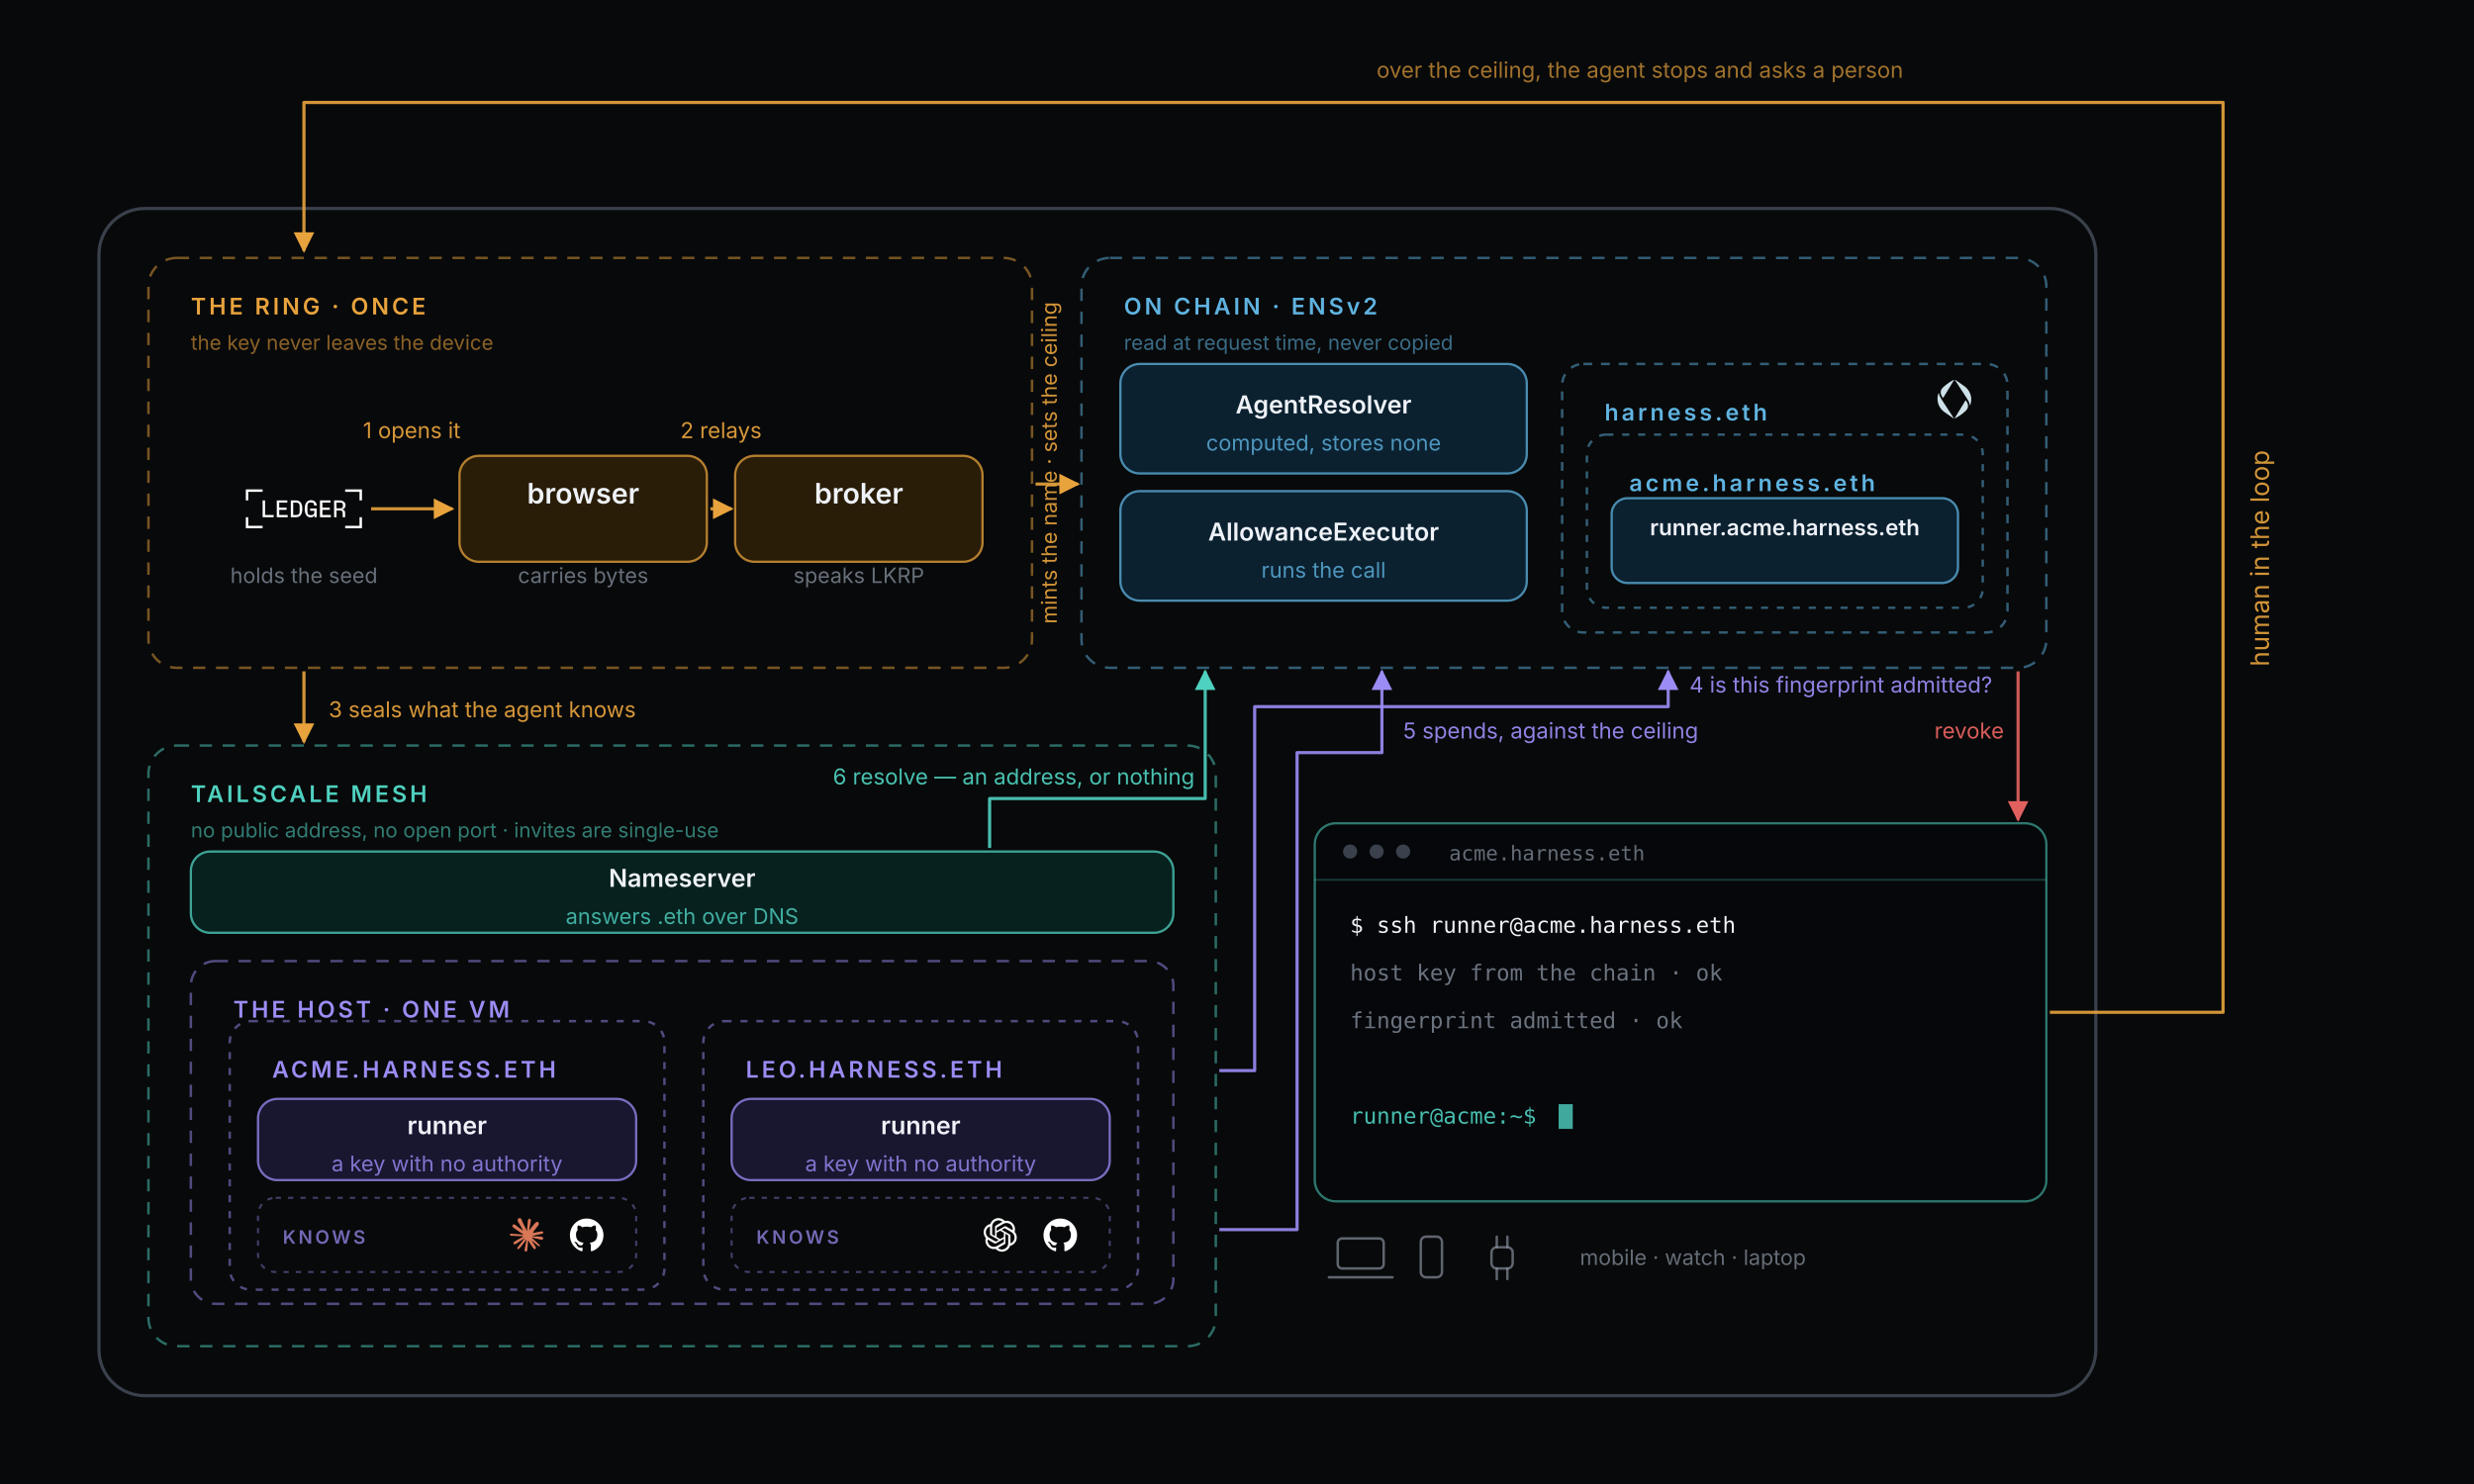
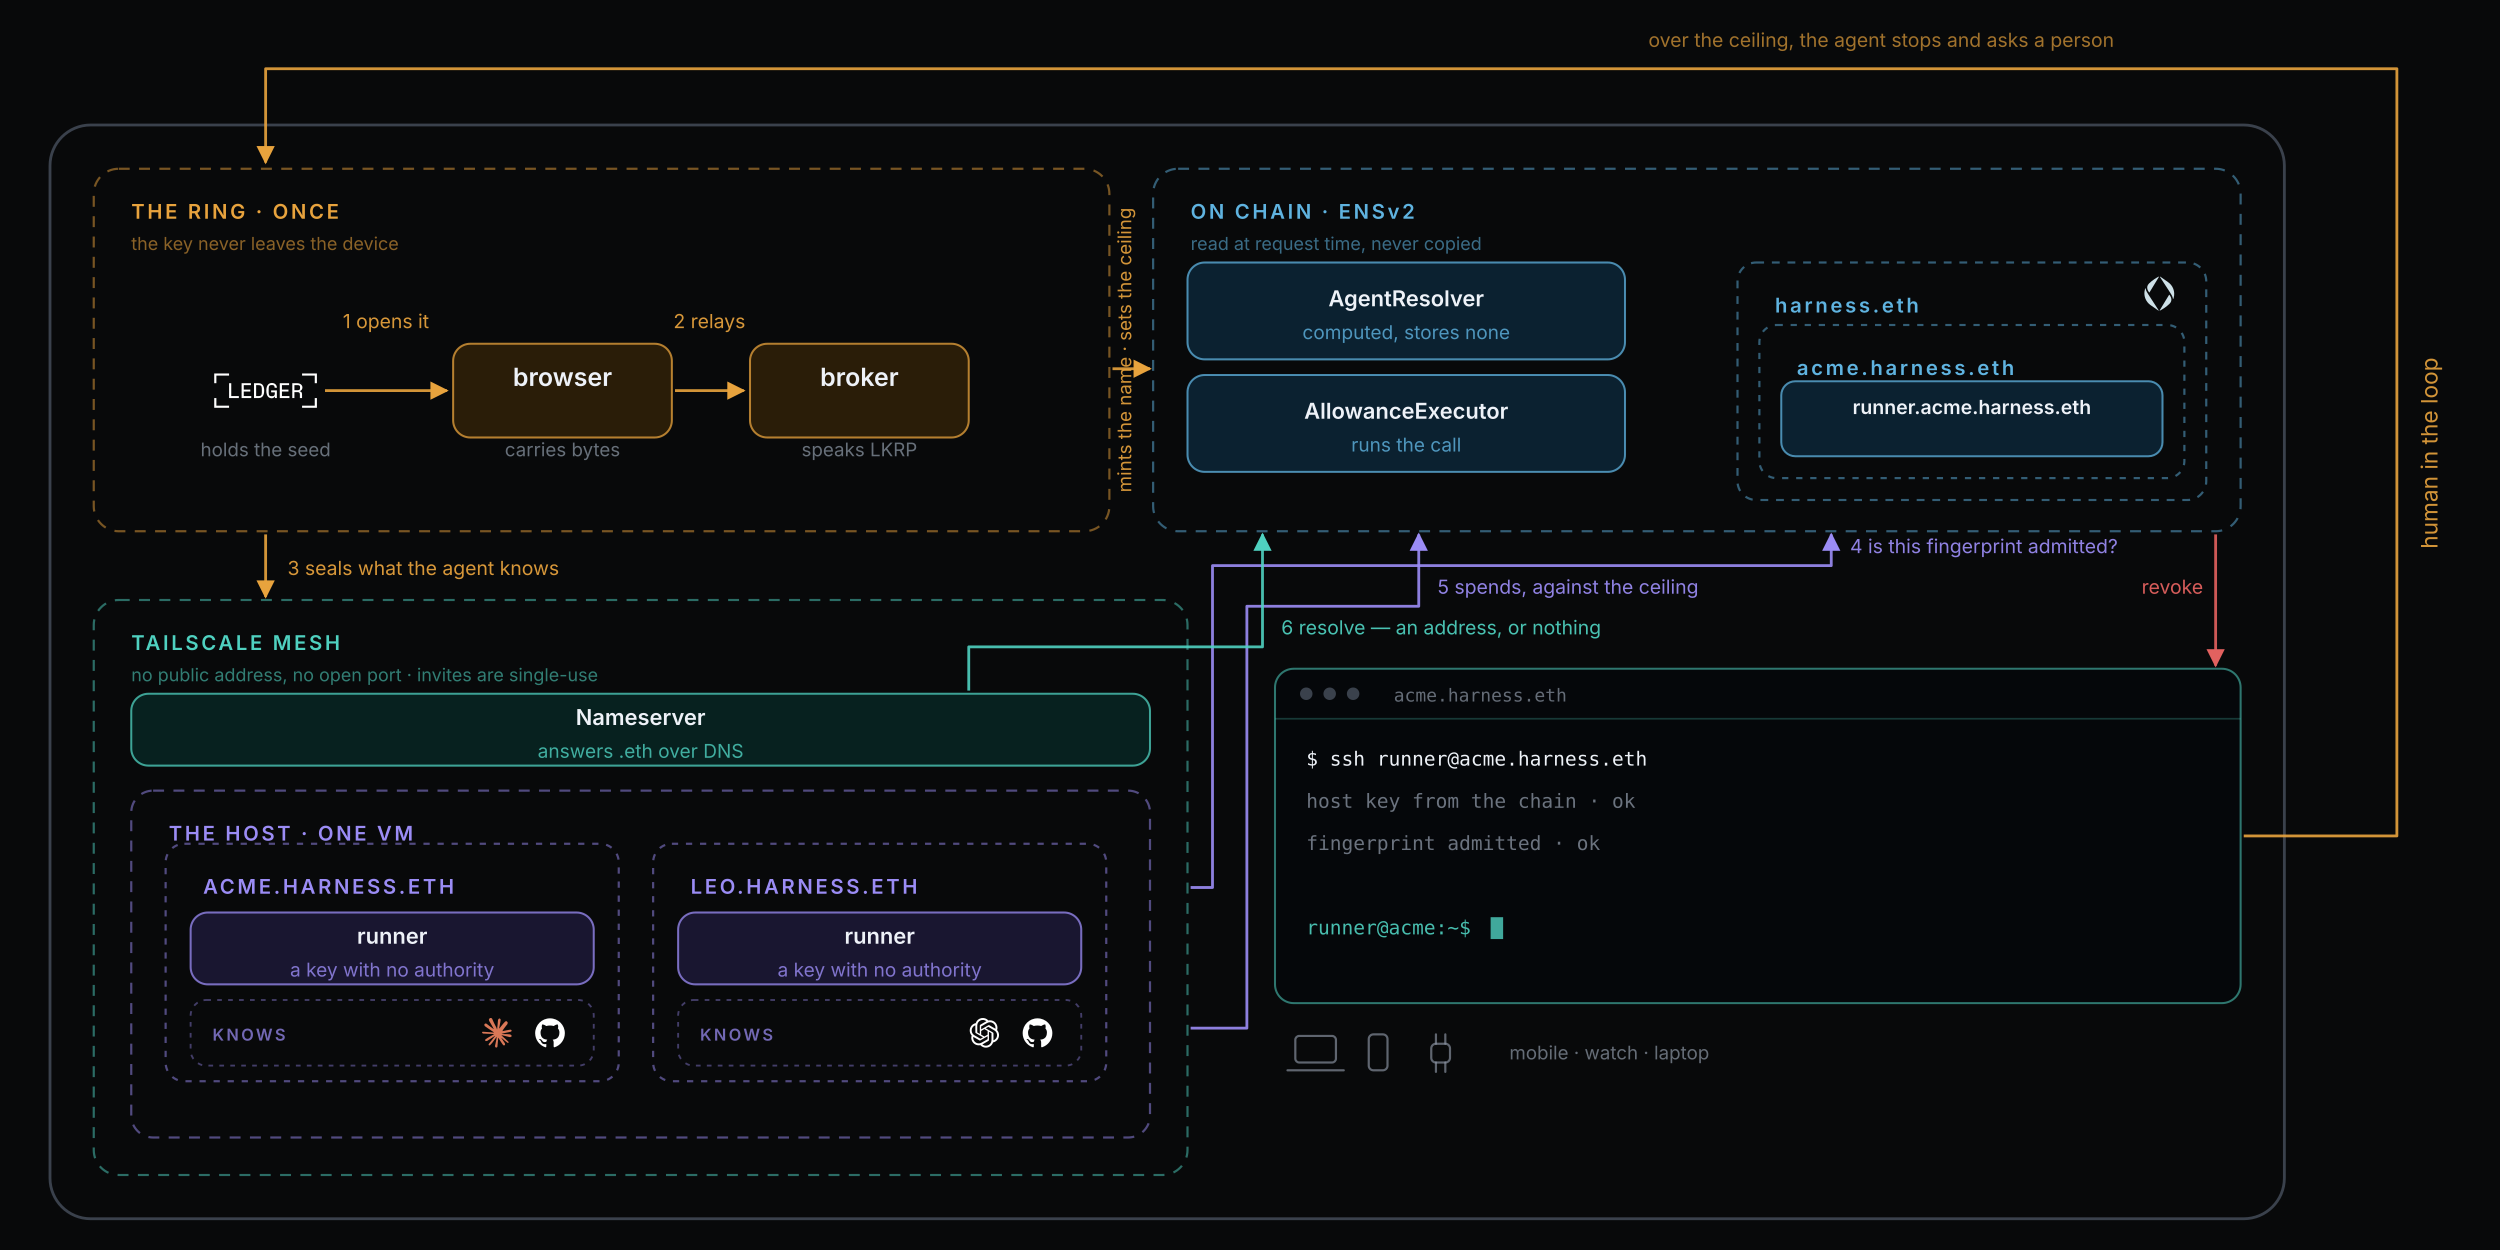
- <svg xmlns="http://www.w3.org/2000/svg" width="1400" height="840" viewBox="0 0 1400 840" font-family="Inter, ui-sans-serif, system-ui, sans-serif">
+ <svg xmlns="http://www.w3.org/2000/svg" width="1600" height="800" viewBox="0 0 1600 800" font-family="Inter, ui-sans-serif, system-ui, sans-serif">
  <defs>
    <marker id="me8a33d" viewBox="0 0 10 10" refX="9" refY="5" markerWidth="6.5" markerHeight="6.5" orient="auto-start-reverse">
      <path d="M 0 0 L 10 5 L 0 10 z" fill="#e8a33d" />
    </marker>
    <marker id="m5fb3e0" viewBox="0 0 10 10" refX="9" refY="5" markerWidth="6.5" markerHeight="6.5" orient="auto-start-reverse">
      <path d="M 0 0 L 10 5 L 0 10 z" fill="#5fb3e0" />
    </marker>
    <marker id="m9b8cf5" viewBox="0 0 10 10" refX="9" refY="5" markerWidth="6.5" markerHeight="6.5" orient="auto-start-reverse">
      <path d="M 0 0 L 10 5 L 0 10 z" fill="#9b8cf5" />
    </marker>
    <marker id="m4fd1c0" viewBox="0 0 10 10" refX="9" refY="5" markerWidth="6.5" markerHeight="6.5" orient="auto-start-reverse">
      <path d="M 0 0 L 10 5 L 0 10 z" fill="#4fd1c0" />
    </marker>
    <marker id="me2615f" viewBox="0 0 10 10" refX="9" refY="5" markerWidth="6.5" markerHeight="6.5" orient="auto-start-reverse">
      <path d="M 0 0 L 10 5 L 0 10 z" fill="#e2615f" />
    </marker>
  </defs>
-   <rect width="1400" height="840" fill="#08090a" />
-   <rect x="56" y="118" width="1130" height="672" rx="26" fill="none" stroke="#3a414c" stroke-width="1.8" />
-   <rect x="84" y="146" width="500" height="232" rx="16" fill="none" stroke="#e8a33d" stroke-opacity="0.5" stroke-width="1.4" stroke-dasharray="7 6" />
-   <text x="108" y="178" fill="#e8a33d" font-size="13" font-weight="600" letter-spacing="1.7">THE RING · ONCE</text>
-   <text x="108" y="198" fill="#e8a33d" fill-opacity="0.58" font-size="11.5">the key never leaves the device</text>
-   <svg x="139.1" y="277.0" width="65.8" height="22" viewBox="0 0 383 128" fill="none">
+   <rect width="1600" height="800" fill="#08090a" />
+   <rect x="32" y="80" width="1430" height="700" rx="26" fill="none" stroke="#3a414c" stroke-width="1.8" />
+   <rect x="60" y="108" width="650" height="232" rx="16" fill="none" stroke="#e8a33d" stroke-opacity="0.5" stroke-width="1.4" stroke-dasharray="7 6" />
+   <text x="84" y="140" fill="#e8a33d" font-size="13" font-weight="600" letter-spacing="1.7">THE RING · ONCE</text>
+   <text x="84" y="160" fill="#e8a33d" fill-opacity="0.58" font-size="11.5">the key never leaves the device</text>
+   <svg x="137.1" y="239.0" width="65.8" height="22" viewBox="0 0 383 128" fill="none">
    <path d="M327.262 119.94V127.998H382.57V91.655H374.511V119.94H327.262ZM327.262 0V8.058H374.511V36.345H382.57V0H327.262ZM298.74 62.341V43.616H311.382C317.546 43.616 319.758 45.67 319.758 51.28V54.598C319.758 60.366 317.624 62.341 311.382 62.341H298.74ZM318.808 65.659C324.575 64.158 328.604 58.784 328.604 52.386C328.604 48.356 327.025 44.721 324.023 41.797C320.23 38.162 315.172 36.345 308.615 36.345H290.838V91.653H298.74V69.61H310.592C316.675 69.61 319.125 72.138 319.125 78.46V91.655H327.184V79.724C327.184 71.032 325.13 67.715 318.808 66.766V65.659ZM252.282 67.476H276.618V60.207H252.282V43.614H278.988V36.345H244.222V91.653H280.173V84.384H252.282V67.476ZM225.812 70.4V74.192C225.812 82.172 222.888 84.78 215.541 84.78H213.803C206.454 84.78 202.899 82.409 202.899 71.426V56.572C202.899 45.511 206.613 43.218 213.96 43.218H215.539C222.73 43.218 225.021 45.905 225.099 53.332H233.791C233.001 42.428 225.732 35.556 214.828 35.556C209.535 35.556 205.11 37.215 201.792 40.374C196.814 45.037 194.049 52.938 194.049 63.999C194.049 74.666 196.42 82.567 201.318 87.465C204.636 90.704 209.219 92.443 213.723 92.443C218.463 92.443 222.81 90.546 225.021 86.438H226.126V91.653H233.395V63.131H211.983V70.4H225.812ZM156.126 43.614H164.739C172.878 43.614 177.303 45.668 177.303 56.73V71.268C177.303 82.329 172.878 84.384 164.739 84.384H156.126V43.614ZM165.449 91.655C180.541 91.655 186.149 80.198 186.149 64.001C186.149 47.567 180.145 36.347 165.29 36.347H148.223V91.655H165.449ZM110.063 67.476H134.399V60.207H110.063V43.614H136.768V36.345H102.002V91.653H137.954V84.384H110.063V67.476ZM63.446 36.345H55.388V91.653H91.733V84.384H63.446V36.345ZM0 91.655V128H55.308V119.94H8.058V91.655H0ZM0 0V36.345H8.058V8.058H55.308V0H0Z" fill="#ffffff" />
  </svg>
-   <text x="172" y="330" fill="#8d97a6" fill-opacity="0.72" font-size="12" font-weight="400" text-anchor="middle">holds the seed</text>
-   <rect x="260" y="258" width="140" height="60" rx="11" fill="#2a1d08" stroke="#e8a33d" stroke-opacity="0.75" stroke-width="1.3" />
-   <text x="330" y="285" fill="#eef2f8" font-size="16" font-weight="600" text-anchor="middle">browser</text>
-   <text x="330" y="330" fill="#8d97a6" fill-opacity="0.72" font-size="12" font-weight="400" text-anchor="middle">carries bytes</text>
-   <rect x="416" y="258" width="140" height="60" rx="11" fill="#2a1d08" stroke="#e8a33d" stroke-opacity="0.75" stroke-width="1.3" />
-   <text x="486" y="285" fill="#eef2f8" font-size="16" font-weight="600" text-anchor="middle">broker</text>
-   <text x="486" y="330" fill="#8d97a6" fill-opacity="0.72" font-size="12" font-weight="400" text-anchor="middle">speaks LKRP</text>
-   <path d="M 210 288 L 256 288" fill="none" stroke="#e8a33d" stroke-opacity="0.9" stroke-width="1.8" stroke-linejoin="round" marker-end="url(#me8a33d)" />
-   <text x="233" y="248" fill="#e8a33d" fill-opacity="0.92" font-size="12.4" text-anchor="middle">1  opens it</text>
-   <path d="M 402 288 L 414 288" fill="none" stroke="#e8a33d" stroke-opacity="0.9" stroke-width="1.8" stroke-linejoin="round" marker-end="url(#me8a33d)" />
-   <text x="408" y="248" fill="#e8a33d" fill-opacity="0.92" font-size="12.4" text-anchor="middle">2  relays</text>
-   <rect x="612" y="146" width="546" height="232" rx="16" fill="none" stroke="#5fb3e0" stroke-opacity="0.5" stroke-width="1.4" stroke-dasharray="7 6" />
-   <text x="636" y="178" fill="#5fb3e0" font-size="13" font-weight="600" letter-spacing="1.7">ON CHAIN · ENSv2</text>
-   <text x="636" y="198" fill="#5fb3e0" fill-opacity="0.58" font-size="11.5">read at request time, never copied</text>
-   <rect x="634" y="206" width="230" height="62" rx="11" fill="#0b2130" stroke="#5fb3e0" stroke-opacity="0.75" stroke-width="1.3" />
-   <text x="749" y="234" fill="#eef2f8" font-size="14" font-weight="600" text-anchor="middle">AgentResolver</text>
-   <text x="749" y="255" fill="#5fb3e0" fill-opacity="0.8" font-size="12.2" text-anchor="middle">computed, stores none</text>
-   <rect x="634" y="278" width="230" height="62" rx="11" fill="#0b2130" stroke="#5fb3e0" stroke-opacity="0.75" stroke-width="1.3" />
-   <text x="749" y="306" fill="#eef2f8" font-size="14" font-weight="600" text-anchor="middle">AllowanceExecutor</text>
-   <text x="749" y="327" fill="#5fb3e0" fill-opacity="0.8" font-size="12.2" text-anchor="middle">runs the call</text>
-   <rect x="884" y="206" width="252" height="152" rx="12" fill="none" stroke="#5fb3e0" stroke-opacity="0.5" stroke-width="1.4" stroke-dasharray="5 5" />
-   <text x="908" y="238" fill="#5fb3e0" font-size="13" font-weight="600" letter-spacing="1.7">harness.eth</text>
-   <rect x="898" y="246" width="224" height="98" rx="11" fill="none" stroke="#5fb3e0" stroke-opacity="0.5" stroke-width="1.4" stroke-dasharray="4 5" />
-   <text x="922" y="278" fill="#5fb3e0" font-size="13" font-weight="600" letter-spacing="1.7">acme.harness.eth</text>
-   <rect x="912" y="282" width="196" height="48" rx="9" fill="#0b2130" stroke="#5fb3e0" stroke-opacity="0.75" stroke-width="1.3" />
-   <text x="1010" y="303" fill="#eef2f8" font-size="12.5" font-weight="600" text-anchor="middle">runner.acme.harness.eth</text>
-   <svg x="1096.4" y="215.0" width="19.1" height="22" viewBox="0 0 80 92" fill="none">
+   <text x="170" y="292" fill="#8d97a6" fill-opacity="0.72" font-size="12" font-weight="400" text-anchor="middle">holds the seed</text>
+   <rect x="290" y="220" width="140" height="60" rx="11" fill="#2a1d08" stroke="#e8a33d" stroke-opacity="0.75" stroke-width="1.3" />
+   <text x="360" y="247" fill="#eef2f8" font-size="16" font-weight="600" text-anchor="middle">browser</text>
+   <text x="360" y="292" fill="#8d97a6" fill-opacity="0.72" font-size="12" font-weight="400" text-anchor="middle">carries bytes</text>
+   <rect x="480" y="220" width="140" height="60" rx="11" fill="#2a1d08" stroke="#e8a33d" stroke-opacity="0.75" stroke-width="1.3" />
+   <text x="550" y="247" fill="#eef2f8" font-size="16" font-weight="600" text-anchor="middle">broker</text>
+   <text x="550" y="292" fill="#8d97a6" fill-opacity="0.72" font-size="12" font-weight="400" text-anchor="middle">speaks LKRP</text>
+   <path d="M 208 250 L 286 250" fill="none" stroke="#e8a33d" stroke-opacity="0.9" stroke-width="1.8" stroke-linejoin="round" marker-end="url(#me8a33d)" />
+   <text x="247" y="210" fill="#e8a33d" fill-opacity="0.92" font-size="12.4" text-anchor="middle">1  opens it</text>
+   <path d="M 432 250 L 476 250" fill="none" stroke="#e8a33d" stroke-opacity="0.9" stroke-width="1.8" stroke-linejoin="round" marker-end="url(#me8a33d)" />
+   <text x="454" y="210" fill="#e8a33d" fill-opacity="0.92" font-size="12.4" text-anchor="middle">2  relays</text>
+   <rect x="738" y="108" width="696" height="232" rx="16" fill="none" stroke="#5fb3e0" stroke-opacity="0.5" stroke-width="1.4" stroke-dasharray="7 6" />
+   <text x="762" y="140" fill="#5fb3e0" font-size="13" font-weight="600" letter-spacing="1.7">ON CHAIN · ENSv2</text>
+   <text x="762" y="160" fill="#5fb3e0" fill-opacity="0.58" font-size="11.5">read at request time, never copied</text>
+   <rect x="760" y="168" width="280" height="62" rx="11" fill="#0b2130" stroke="#5fb3e0" stroke-opacity="0.75" stroke-width="1.3" />
+   <text x="900" y="196" fill="#eef2f8" font-size="14" font-weight="600" text-anchor="middle">AgentResolver</text>
+   <text x="900" y="217" fill="#5fb3e0" fill-opacity="0.8" font-size="12.2" text-anchor="middle">computed, stores none</text>
+   <rect x="760" y="240" width="280" height="62" rx="11" fill="#0b2130" stroke="#5fb3e0" stroke-opacity="0.75" stroke-width="1.3" />
+   <text x="900" y="268" fill="#eef2f8" font-size="14" font-weight="600" text-anchor="middle">AllowanceExecutor</text>
+   <text x="900" y="289" fill="#5fb3e0" fill-opacity="0.8" font-size="12.2" text-anchor="middle">runs the call</text>
+   <rect x="1112" y="168" width="300" height="152" rx="12" fill="none" stroke="#5fb3e0" stroke-opacity="0.5" stroke-width="1.4" stroke-dasharray="5 5" />
+   <text x="1136" y="200" fill="#5fb3e0" font-size="13" font-weight="600" letter-spacing="1.7">harness.eth</text>
+   <rect x="1126" y="208" width="272" height="98" rx="11" fill="none" stroke="#5fb3e0" stroke-opacity="0.5" stroke-width="1.4" stroke-dasharray="4 5" />
+   <text x="1150" y="240" fill="#5fb3e0" font-size="13" font-weight="600" letter-spacing="1.7">acme.harness.eth</text>
+   <rect x="1140" y="244" width="244" height="48" rx="9" fill="#0b2130" stroke="#5fb3e0" stroke-opacity="0.75" stroke-width="1.3" />
+   <text x="1262" y="265" fill="#eef2f8" font-size="12.5" font-weight="600" text-anchor="middle">runner.acme.harness.eth</text>
+   <svg x="1372.4" y="177.0" width="19.1" height="22" viewBox="0 0 80 92" fill="none">
    <g id="Group 2243409">
      <path id="Vector" d="M38.952 0.849L13.739 42.333C13.542 42.658 13.082 42.695 12.837 42.404C10.618 39.768 2.349 28.556 12.581 18.337C21.918 9.012 33.81 2.364 38.217 0.066C38.718 -0.195 39.244 0.367 38.952 0.849Z" fill="#CEE1E8" />
      <path id="Vector_2" d="M37.557 91.174C38.061 91.526 38.681 90.925 38.343 90.412C32.712 81.847 13.992 53.348 11.406 49.07C8.856 44.85 3.839 37.838 3.421 31.838C3.379 31.239 2.551 31.117 2.342 31.681C2.006 32.589 1.649 33.673 1.315 34.912C-2.894 50.547 3.219 67.138 16.494 76.43L37.557 91.174V91.174Z" fill="#CEE1E8" />
      <path id="Vector_3" d="M41.021 90.436L66.233 48.951C66.43 48.626 66.89 48.59 67.135 48.881C69.355 51.517 77.624 62.728 67.391 72.947C58.055 82.272 46.162 88.921 41.755 91.218C41.255 91.479 40.728 90.917 41.021 90.436Z" fill="#CEE1E8" />
      <path id="Vector_4" d="M42.443 0.105C41.939 -0.247 41.319 0.354 41.657 0.867C47.288 9.432 66.008 37.931 68.594 42.209C71.144 46.429 76.161 53.441 76.579 59.441C76.621 60.04 77.449 60.161 77.658 59.598C77.994 58.69 78.351 57.606 78.685 56.367C82.894 40.732 76.781 24.141 63.506 14.849L42.443 0.105Z" fill="#CEE1E8" />
    </g>
  </svg>
-   <rect x="84" y="422" width="604" height="340" rx="16" fill="none" stroke="#4fd1c0" stroke-opacity="0.5" stroke-width="1.4" stroke-dasharray="7 6" />
-   <text x="108" y="454" fill="#4fd1c0" font-size="13" font-weight="600" letter-spacing="1.7">TAILSCALE MESH</text>
-   <text x="108" y="474" fill="#4fd1c0" fill-opacity="0.58" font-size="11.5">no public address, no open port · invites are single-use</text>
-   <rect x="108" y="482" width="556" height="46" rx="11" fill="#07211f" stroke="#4fd1c0" stroke-opacity="0.75" stroke-width="1.3" />
-   <text x="386" y="502" fill="#eef2f8" font-size="14" font-weight="600" text-anchor="middle">Nameserver</text>
-   <text x="386" y="523" fill="#4fd1c0" fill-opacity="0.8" font-size="12.2" text-anchor="middle">answers .eth over DNS</text>
-   <rect x="108" y="544" width="556" height="194" rx="14" fill="none" stroke="#9b8cf5" stroke-opacity="0.5" stroke-width="1.4" stroke-dasharray="7 6" />
-   <text x="132" y="576" fill="#9b8cf5" font-size="13" font-weight="600" letter-spacing="1.7">THE HOST · ONE VM</text>
-   <rect x="130" y="578" width="246" height="152" rx="12" fill="none" stroke="#9b8cf5" stroke-opacity="0.5" stroke-width="1.4" stroke-dasharray="4 5" />
-   <text x="154" y="610" fill="#9b8cf5" font-size="13" font-weight="600" letter-spacing="1.7">ACME.HARNESS.ETH</text>
-   <rect x="146" y="622" width="214" height="46" rx="11" fill="#191630" stroke="#9b8cf5" stroke-opacity="0.75" stroke-width="1.3" />
-   <text x="253" y="642" fill="#eef2f8" font-size="14" font-weight="600" text-anchor="middle">runner</text>
-   <text x="253" y="663" fill="#9b8cf5" fill-opacity="0.8" font-size="12.2" text-anchor="middle">a key with no authority</text>
-   <rect x="146" y="678" width="214" height="42" rx="10" fill="none" stroke="#9b8cf5" stroke-opacity="0.4" stroke-width="1.2" stroke-dasharray="3 4" />
-   <text x="160" y="704" fill="#9b8cf5" fill-opacity="0.72" font-size="10.5" font-weight="600" text-anchor="start" letter-spacing="1.5">KNOWS</text>
-   <svg x="288.5" y="689.5" width="19.0" height="19" viewBox="0 0 24 24" fill="#D97757">
+   <rect x="60" y="384" width="700" height="368" rx="16" fill="none" stroke="#4fd1c0" stroke-opacity="0.5" stroke-width="1.4" stroke-dasharray="7 6" />
+   <text x="84" y="416" fill="#4fd1c0" font-size="13" font-weight="600" letter-spacing="1.7">TAILSCALE MESH</text>
+   <text x="84" y="436" fill="#4fd1c0" fill-opacity="0.58" font-size="11.5">no public address, no open port · invites are single-use</text>
+   <rect x="84" y="444" width="652" height="46" rx="11" fill="#07211f" stroke="#4fd1c0" stroke-opacity="0.75" stroke-width="1.3" />
+   <text x="410" y="464" fill="#eef2f8" font-size="14" font-weight="600" text-anchor="middle">Nameserver</text>
+   <text x="410" y="485" fill="#4fd1c0" fill-opacity="0.8" font-size="12.2" text-anchor="middle">answers .eth over DNS</text>
+   <rect x="84" y="506" width="652" height="222" rx="14" fill="none" stroke="#9b8cf5" stroke-opacity="0.5" stroke-width="1.4" stroke-dasharray="7 6" />
+   <text x="108" y="538" fill="#9b8cf5" font-size="13" font-weight="600" letter-spacing="1.7">THE HOST · ONE VM</text>
+   <rect x="106" y="540" width="290" height="152" rx="12" fill="none" stroke="#9b8cf5" stroke-opacity="0.5" stroke-width="1.4" stroke-dasharray="4 5" />
+   <text x="130" y="572" fill="#9b8cf5" font-size="13" font-weight="600" letter-spacing="1.7">ACME.HARNESS.ETH</text>
+   <rect x="122" y="584" width="258" height="46" rx="11" fill="#191630" stroke="#9b8cf5" stroke-opacity="0.75" stroke-width="1.3" />
+   <text x="251" y="604" fill="#eef2f8" font-size="14" font-weight="600" text-anchor="middle">runner</text>
+   <text x="251" y="625" fill="#9b8cf5" fill-opacity="0.8" font-size="12.2" text-anchor="middle">a key with no authority</text>
+   <rect x="122" y="640" width="258" height="42" rx="10" fill="none" stroke="#9b8cf5" stroke-opacity="0.4" stroke-width="1.2" stroke-dasharray="3 4" />
+   <text x="136" y="666" fill="#9b8cf5" fill-opacity="0.72" font-size="10.5" font-weight="600" text-anchor="start" letter-spacing="1.5">KNOWS</text>
+   <svg x="308.5" y="651.5" width="19.0" height="19" viewBox="0 0 24 24" fill="#D97757">
    <path d="m4.714 15.956 4.717-2.647.079-.231-.079-.128h-.231l-.789-.049-2.696-.073-2.337-.097-2.265-.121-.571-.121-.534-.704.055-.352.48-.322.686.061 1.518.103 2.277.158 1.651.097 2.447.255h.389l.055-.158-.134-.097-.103-.097L6.973 9.836l-2.55-1.688-1.336-.971-.723-.492-.364-.461-.158-1.008.656-.723.88.061.225.061.892.686 1.906 1.475 2.489 1.834.364.303.146-.103.018-.073-.164-.273-1.354-2.447-1.445-2.489-.643-1.032-.17-.619c-.061-.255-.103-.467-.103-.729L6.287.134 6.7 0l.996.134.419.364.619 1.415 1.002 2.228 1.554 3.03.455.898.243.832.091.255h.158v-.146l.128-1.706.237-2.095.231-2.696.079-.759.376-.911.747-.492.583.279.48.686-.067.443-.285 1.852-.559 2.902-.364 1.943h.212l.243-.243.984-1.305 1.651-2.064.729-.82.85-.905.546-.431h1.032l.759 1.129-.34 1.166-1.062 1.348-.88 1.141-1.263 1.7-.789 1.36.073.109.188-.018 2.853-.607 1.542-.279 1.84-.316.832.389.091.395-.328.807-1.967.486-2.307.461-3.436.814-.043.03.049.061 1.548.146.662.036h1.621l3.018.225.789.522.474.638-.079.486-1.214.619-1.639-.389-3.825-.911-1.311-.328h-.182v.109l1.093 1.069 2.003 1.809 2.507 2.331.128.577-.322.455-.34-.049-2.204-1.657-.85-.747-1.925-1.621h-.128v.17l.443.65 2.344 3.521.121 1.081-.17.352-.607.212-.668-.121-1.372-1.925L14.38 17.959l-1.141-1.943-.14.079-.674 7.255-.316.37-.729.279-.607-.461-.322-.747.322-1.475.389-1.925.316-1.53.285-1.9.17-.631-.012-.043-.14.018-1.433 1.967-2.18 2.945-1.724 1.846-.413.164-.716-.37.067-.662.401-.589 2.386-3.036 1.439-1.882.929-1.087-.006-.158h-.055l-6.338 4.116-1.129.146-.486-.455.061-.747.231-.243 1.906-1.311Z" />
  </svg>
-   <svg x="322.5" y="689.5" width="19.0" height="19" viewBox="0 0 24 24" fill="#ffffff">
+   <svg x="342.5" y="651.5" width="19.0" height="19" viewBox="0 0 24 24" fill="#ffffff">
    <path d="M12 .297c-6.63 0-12 5.373-12 12 0 5.303 3.438 9.8 8.205 11.385.6.113.82-.258.82-.577 0-.285-.01-1.04-.015-2.04-3.338.724-4.042-1.61-4.042-1.61C4.422 18.07 3.633 17.7 3.633 17.7c-1.087-.744.084-.729.084-.729 1.205.084 1.838 1.236 1.838 1.236 1.07 1.835 2.809 1.305 3.495.998.108-.776.417-1.305.76-1.605-2.665-.3-5.466-1.332-5.466-5.93 0-1.31.465-2.38 1.235-3.22-.135-.303-.54-1.523.105-3.176 0 0 1.005-.322 3.3 1.23.96-.267 1.98-.399 3-.405 1.02.006 2.04.138 3 .405 2.28-1.552 3.285-1.23 3.285-1.23.645 1.653.24 2.873.12 3.176.765.84 1.23 1.91 1.23 3.22 0 4.61-2.805 5.625-5.475 5.92.42.36.81 1.096.81 2.22 0 1.606-.015 2.896-.015 3.286 0 .315.21.69.825.57C20.565 22.092 24 17.592 24 12.297c0-6.627-5.373-12-12-12" />
  </svg>
-   <rect x="398" y="578" width="246" height="152" rx="12" fill="none" stroke="#9b8cf5" stroke-opacity="0.5" stroke-width="1.4" stroke-dasharray="4 5" />
-   <text x="422" y="610" fill="#9b8cf5" font-size="13" font-weight="600" letter-spacing="1.7">LEO.HARNESS.ETH</text>
-   <rect x="414" y="622" width="214" height="46" rx="11" fill="#191630" stroke="#9b8cf5" stroke-opacity="0.75" stroke-width="1.3" />
-   <text x="521" y="642" fill="#eef2f8" font-size="14" font-weight="600" text-anchor="middle">runner</text>
-   <text x="521" y="663" fill="#9b8cf5" fill-opacity="0.8" font-size="12.2" text-anchor="middle">a key with no authority</text>
-   <rect x="414" y="678" width="214" height="42" rx="10" fill="none" stroke="#9b8cf5" stroke-opacity="0.4" stroke-width="1.2" stroke-dasharray="3 4" />
-   <text x="428" y="704" fill="#9b8cf5" fill-opacity="0.72" font-size="10.5" font-weight="600" text-anchor="start" letter-spacing="1.5">KNOWS</text>
-   <svg x="556.5" y="689.5" width="19.0" height="19" viewBox="0 0 24 24" fill="#ffffff">
+   <rect x="418" y="540" width="290" height="152" rx="12" fill="none" stroke="#9b8cf5" stroke-opacity="0.5" stroke-width="1.4" stroke-dasharray="4 5" />
+   <text x="442" y="572" fill="#9b8cf5" font-size="13" font-weight="600" letter-spacing="1.7">LEO.HARNESS.ETH</text>
+   <rect x="434" y="584" width="258" height="46" rx="11" fill="#191630" stroke="#9b8cf5" stroke-opacity="0.75" stroke-width="1.3" />
+   <text x="563" y="604" fill="#eef2f8" font-size="14" font-weight="600" text-anchor="middle">runner</text>
+   <text x="563" y="625" fill="#9b8cf5" fill-opacity="0.8" font-size="12.2" text-anchor="middle">a key with no authority</text>
+   <rect x="434" y="640" width="258" height="42" rx="10" fill="none" stroke="#9b8cf5" stroke-opacity="0.4" stroke-width="1.2" stroke-dasharray="3 4" />
+   <text x="448" y="666" fill="#9b8cf5" fill-opacity="0.72" font-size="10.5" font-weight="600" text-anchor="start" letter-spacing="1.5">KNOWS</text>
+   <svg x="620.5" y="651.5" width="19.0" height="19" viewBox="0 0 24 24" fill="#ffffff">
    <path d="M22.282 9.821a5.985 5.985 0 0 0-.516-4.911 6.046 6.046 0 0 0-6.51-2.9A6.065 6.065 0 0 0 4.981 4.182a5.985 5.985 0 0 0-3.998 2.9 6.046 6.046 0 0 0 .743 7.097 5.98 5.98 0 0 0 .511 4.911 6.051 6.051 0 0 0 6.515 2.9A5.985 5.985 0 0 0 13.26 24a6.056 6.056 0 0 0 5.772-4.206 5.989 5.989 0 0 0 3.998-2.9 6.056 6.056 0 0 0-.748-7.073zm-9.022 12.608a4.476 4.476 0 0 1-2.876-1.041l.142-.08 4.778-2.758a.795.795 0 0 0 .393-.681v-6.737l2.02 1.169a.071.071 0 0 1 .038.052v5.583a4.504 4.504 0 0 1-4.495 4.494zm-9.661-4.125a4.471 4.471 0 0 1-.535-3.014l.142.085 4.783 2.758a.771.771 0 0 0 .781 0l5.843-3.369v2.332a.08.08 0 0 1-.033.061L9.74 19.95a4.499 4.499 0 0 1-6.141-1.646zM2.341 7.896a4.485 4.485 0 0 1 2.365-1.973V11.6a.766.766 0 0 0 .388.676l5.814 3.354-2.02 1.169a.076.076 0 0 1-.071 0l-4.83-2.787A4.504 4.504 0 0 1 2.341 7.872zm16.596 3.856L13.104 8.364 15.119 7.2a.076.076 0 0 1 .071 0l4.83 2.791a4.494 4.494 0 0 1-.676 8.104v-5.677a.79.79 0 0 0-.407-.667zm2.011-3.023l-.142-.085-4.774-2.782a.776.776 0 0 0-.785 0L9.409 9.23V6.897a.066.066 0 0 1 .028-.061l4.83-2.787a4.499 4.499 0 0 1 6.68 4.66zM8.306 12.863l-2.02-1.164a.08.08 0 0 1-.038-.057V6.074a4.499 4.499 0 0 1 7.376-3.454l-.142.081L8.704 5.459a.795.795 0 0 0-.393.681zm1.098-2.365l2.602-1.5 2.607 1.5v2.999l-2.597 1.5-2.607-1.5Z" />
  </svg>
-   <svg x="590.5" y="689.5" width="19.0" height="19" viewBox="0 0 24 24" fill="#ffffff">
+   <svg x="654.5" y="651.5" width="19.0" height="19" viewBox="0 0 24 24" fill="#ffffff">
    <path d="M12 .297c-6.63 0-12 5.373-12 12 0 5.303 3.438 9.8 8.205 11.385.6.113.82-.258.82-.577 0-.285-.01-1.04-.015-2.04-3.338.724-4.042-1.61-4.042-1.61C4.422 18.07 3.633 17.7 3.633 17.7c-1.087-.744.084-.729.084-.729 1.205.084 1.838 1.236 1.838 1.236 1.07 1.835 2.809 1.305 3.495.998.108-.776.417-1.305.76-1.605-2.665-.3-5.466-1.332-5.466-5.93 0-1.31.465-2.38 1.235-3.22-.135-.303-.54-1.523.105-3.176 0 0 1.005-.322 3.3 1.23.96-.267 1.98-.399 3-.405 1.02.006 2.04.138 3 .405 2.28-1.552 3.285-1.23 3.285-1.23.645 1.653.24 2.873.12 3.176.765.84 1.23 1.91 1.23 3.22 0 4.61-2.805 5.625-5.475 5.92.42.36.81 1.096.81 2.22 0 1.606-.015 2.896-.015 3.286 0 .315.21.69.825.57C20.565 22.092 24 17.592 24 12.297c0-6.627-5.373-12-12-12" />
  </svg>
-   <rect x="744" y="466" width="414" height="214" rx="12" fill="#05070a" stroke="#4fd1c0" stroke-opacity="0.55" stroke-width="1.3" />
-   <path d="M744 498 H1158" stroke="#4fd1c0" stroke-opacity="0.25" stroke-width="1.1" />
-   <circle cx="764" cy="482" r="4" fill="#3a414c" />
-   <circle cx="779" cy="482" r="4" fill="#3a414c" />
-   <circle cx="794" cy="482" r="4" fill="#3a414c" />
-   <text x="820" y="487" fill="#8d97a6" fill-opacity="0.7" font-size="11.5" font-weight="400" text-anchor="start" font-family="ui-monospace, SFMono-Regular, Menlo, monospace">acme.harness.eth</text>
-   <text x="764" y="528" fill="#eef2f8" fill-opacity="1.0" font-size="12.5" font-weight="400" text-anchor="start" font-family="ui-monospace, SFMono-Regular, Menlo, monospace">$ ssh runner@acme.harness.eth</text>
-   <text x="764" y="555" fill="#8d97a6" fill-opacity="0.75" font-size="12.5" font-weight="400" text-anchor="start" font-family="ui-monospace, SFMono-Regular, Menlo, monospace">host key from the chain · ok</text>
-   <text x="764" y="582" fill="#8d97a6" fill-opacity="0.75" font-size="12.5" font-weight="400" text-anchor="start" font-family="ui-monospace, SFMono-Regular, Menlo, monospace">fingerprint admitted · ok</text>
-   <text x="764" y="636" fill="#4fd1c0" fill-opacity="0.9" font-size="12.5" font-weight="400" text-anchor="start" font-family="ui-monospace, SFMono-Regular, Menlo, monospace">runner@acme:~$</text>
-   <rect x="882" y="625" width="8" height="14" fill="#4fd1c0" fill-opacity="0.8" />
+   <rect x="816" y="428" width="618" height="214" rx="12" fill="#05070a" stroke="#4fd1c0" stroke-opacity="0.55" stroke-width="1.3" />
+   <path d="M816 460 H1434" stroke="#4fd1c0" stroke-opacity="0.25" stroke-width="1.1" />
+   <circle cx="836" cy="444" r="4" fill="#3a414c" />
+   <circle cx="851" cy="444" r="4" fill="#3a414c" />
+   <circle cx="866" cy="444" r="4" fill="#3a414c" />
+   <text x="892" y="449" fill="#8d97a6" fill-opacity="0.7" font-size="11.5" font-weight="400" text-anchor="start" font-family="ui-monospace, SFMono-Regular, Menlo, monospace">acme.harness.eth</text>
+   <text x="836" y="490" fill="#eef2f8" fill-opacity="1.0" font-size="12.5" font-weight="400" text-anchor="start" font-family="ui-monospace, SFMono-Regular, Menlo, monospace">$ ssh runner@acme.harness.eth</text>
+   <text x="836" y="517" fill="#8d97a6" fill-opacity="0.75" font-size="12.5" font-weight="400" text-anchor="start" font-family="ui-monospace, SFMono-Regular, Menlo, monospace">host key from the chain · ok</text>
+   <text x="836" y="544" fill="#8d97a6" fill-opacity="0.75" font-size="12.5" font-weight="400" text-anchor="start" font-family="ui-monospace, SFMono-Regular, Menlo, monospace">fingerprint admitted · ok</text>
+   <text x="836" y="598" fill="#4fd1c0" fill-opacity="0.9" font-size="12.5" font-weight="400" text-anchor="start" font-family="ui-monospace, SFMono-Regular, Menlo, monospace">runner@acme:~$</text>
+   <rect x="954" y="587" width="8" height="14" fill="#4fd1c0" fill-opacity="0.8" />
  <g stroke="#8d97a6" stroke-opacity="0.65" stroke-width="1.4" fill="none">
-     <rect x="757" y="701" width="26" height="17" rx="2.5" />
-     <path d="M752 723 H788" stroke-linecap="round" />
+     <rect x="829" y="663" width="26" height="17" rx="2.5" />
+     <path d="M824 685 H860" stroke-linecap="round" />
  </g>
  <g stroke="#8d97a6" stroke-opacity="0.65" stroke-width="1.4" fill="none">
-     <rect x="804" y="700" width="12" height="23" rx="3" />
+     <rect x="876" y="662" width="12" height="23" rx="3" />
  </g>
  <g stroke="#8d97a6" stroke-opacity="0.65" stroke-width="1.4" fill="none">
-     <rect x="844" y="706" width="12" height="12" rx="3" />
-     <path d="M847 706 V700 M853 706 V700 M847 718 V724 M853 718 V724" stroke-linecap="round" />
+     <rect x="916" y="668" width="12" height="12" rx="3" />
+     <path d="M919 668 V662 M925 668 V662 M919 680 V686 M925 680 V686" stroke-linecap="round" />
  </g>
-   <text x="894" y="716" fill="#8d97a6" fill-opacity="0.7" font-size="12" font-weight="400" text-anchor="start">mobile · watch · laptop</text>
-   <path d="M 586 274 L 610 274" fill="none" stroke="#e8a33d" stroke-opacity="0.9" stroke-width="1.8" stroke-linejoin="round" marker-end="url(#me8a33d)" />
-   <text x="598.0" y="262" fill="#e8a33d" fill-opacity="0.9" font-size="12" text-anchor="middle" transform="rotate(-90 598.0 262)">mints the name · sets the ceiling</text>
-   <path d="M 172 380 L 172 420" fill="none" stroke="#e8a33d" stroke-opacity="0.9" stroke-width="1.8" stroke-linejoin="round" marker-end="url(#me8a33d)" />
-   <text x="186" y="406" fill="#e8a33d" fill-opacity="0.92" font-size="12.4" text-anchor="start">3  seals what the agent knows</text>
-   <path d="M 690 606 L 710 606 L 710 400 L 944 400 L 944 380" fill="none" stroke="#9b8cf5" stroke-opacity="0.9" stroke-width="1.8" stroke-linejoin="round" marker-end="url(#m9b8cf5)" />
-   <text x="956" y="392" fill="#9b8cf5" fill-opacity="0.92" font-size="12.4" font-weight="400" text-anchor="start">4  is this fingerprint admitted?</text>
-   <path d="M 690 696 L 734 696 L 734 426 L 782 426 L 782 380" fill="none" stroke="#9b8cf5" stroke-opacity="0.9" stroke-width="1.8" stroke-linejoin="round" marker-end="url(#m9b8cf5)" />
-   <text x="794" y="418" fill="#9b8cf5" fill-opacity="0.92" font-size="12.4" font-weight="400" text-anchor="start">5  spends, against the ceiling</text>
-   <path d="M 560 480 L 560 452 L 682 452 L 682 380" fill="none" stroke="#4fd1c0" stroke-opacity="0.9" stroke-width="1.8" stroke-linejoin="round" marker-end="url(#m4fd1c0)" />
-   <text x="676" y="444" fill="#4fd1c0" fill-opacity="0.92" font-size="12.4" font-weight="400" text-anchor="end">6  resolve — an address, or nothing</text>
-   <path d="M 1142 380 L 1142 464" fill="none" stroke="#e2615f" stroke-opacity="0.9" stroke-width="1.8" stroke-linejoin="round" marker-end="url(#me2615f)" />
-   <text x="1134" y="418" fill="#e2615f" fill-opacity="0.95" font-size="12.4" font-weight="400" text-anchor="end">revoke</text>
-   <path d="M 1160 573 L 1258 573 L 1258 58 L 172 58 L 172 142" fill="none" stroke="#e8a33d" stroke-opacity="0.9" stroke-width="1.8" stroke-linejoin="round" marker-end="url(#me8a33d)" />
-   <text x="1284" y="316" fill="#e8a33d" fill-opacity="0.9" font-size="14.5" text-anchor="middle" transform="rotate(-90 1284 316)">human in the loop</text>
-   <text x="928" y="44" fill="#e8a33d" fill-opacity="0.68" font-size="12.4" font-weight="400" text-anchor="middle">over the ceiling, the agent stops and asks a person</text>
+   <text x="966" y="678" fill="#8d97a6" fill-opacity="0.7" font-size="12" font-weight="400" text-anchor="start">mobile · watch · laptop</text>
+   <path d="M 712 236 L 736 236" fill="none" stroke="#e8a33d" stroke-opacity="0.9" stroke-width="1.8" stroke-linejoin="round" marker-end="url(#me8a33d)" />
+   <text x="724.0" y="224" fill="#e8a33d" fill-opacity="0.9" font-size="12" text-anchor="middle" transform="rotate(-90 724.0 224)">mints the name · sets the ceiling</text>
+   <path d="M 170 342 L 170 382" fill="none" stroke="#e8a33d" stroke-opacity="0.9" stroke-width="1.8" stroke-linejoin="round" marker-end="url(#me8a33d)" />
+   <text x="184" y="368" fill="#e8a33d" fill-opacity="0.92" font-size="12.4" text-anchor="start">3  seals what the agent knows</text>
+   <path d="M 762 568 L 776 568 L 776 362 L 1172 362 L 1172 342" fill="none" stroke="#9b8cf5" stroke-opacity="0.9" stroke-width="1.8" stroke-linejoin="round" marker-end="url(#m9b8cf5)" />
+   <text x="1184" y="354" fill="#9b8cf5" fill-opacity="0.92" font-size="12.4" font-weight="400" text-anchor="start">4  is this fingerprint admitted?</text>
+   <path d="M 762 658 L 798 658 L 798 388 L 908 388 L 908 342" fill="none" stroke="#9b8cf5" stroke-opacity="0.9" stroke-width="1.8" stroke-linejoin="round" marker-end="url(#m9b8cf5)" />
+   <text x="920" y="380" fill="#9b8cf5" fill-opacity="0.92" font-size="12.4" font-weight="400" text-anchor="start">5  spends, against the ceiling</text>
+   <path d="M 620 442 L 620 414 L 808 414 L 808 342" fill="none" stroke="#4fd1c0" stroke-opacity="0.9" stroke-width="1.8" stroke-linejoin="round" marker-end="url(#m4fd1c0)" />
+   <text x="820" y="406" fill="#4fd1c0" fill-opacity="0.92" font-size="12.4" font-weight="400" text-anchor="start">6  resolve — an address, or nothing</text>
+   <path d="M 1418 342 L 1418 426" fill="none" stroke="#e2615f" stroke-opacity="0.9" stroke-width="1.8" stroke-linejoin="round" marker-end="url(#me2615f)" />
+   <text x="1410" y="380" fill="#e2615f" fill-opacity="0.95" font-size="12.4" font-weight="400" text-anchor="end">revoke</text>
+   <path d="M 1436 535 L 1534 535 L 1534 44 L 170 44 L 170 104" fill="none" stroke="#e8a33d" stroke-opacity="0.9" stroke-width="1.8" stroke-linejoin="round" marker-end="url(#me8a33d)" />
+   <text x="1560" y="290" fill="#e8a33d" fill-opacity="0.9" font-size="14.5" text-anchor="middle" transform="rotate(-90 1560 290)">human in the loop</text>
+   <text x="1204" y="30" fill="#e8a33d" fill-opacity="0.68" font-size="12.4" font-weight="400" text-anchor="middle">over the ceiling, the agent stops and asks a person</text>
</svg>
